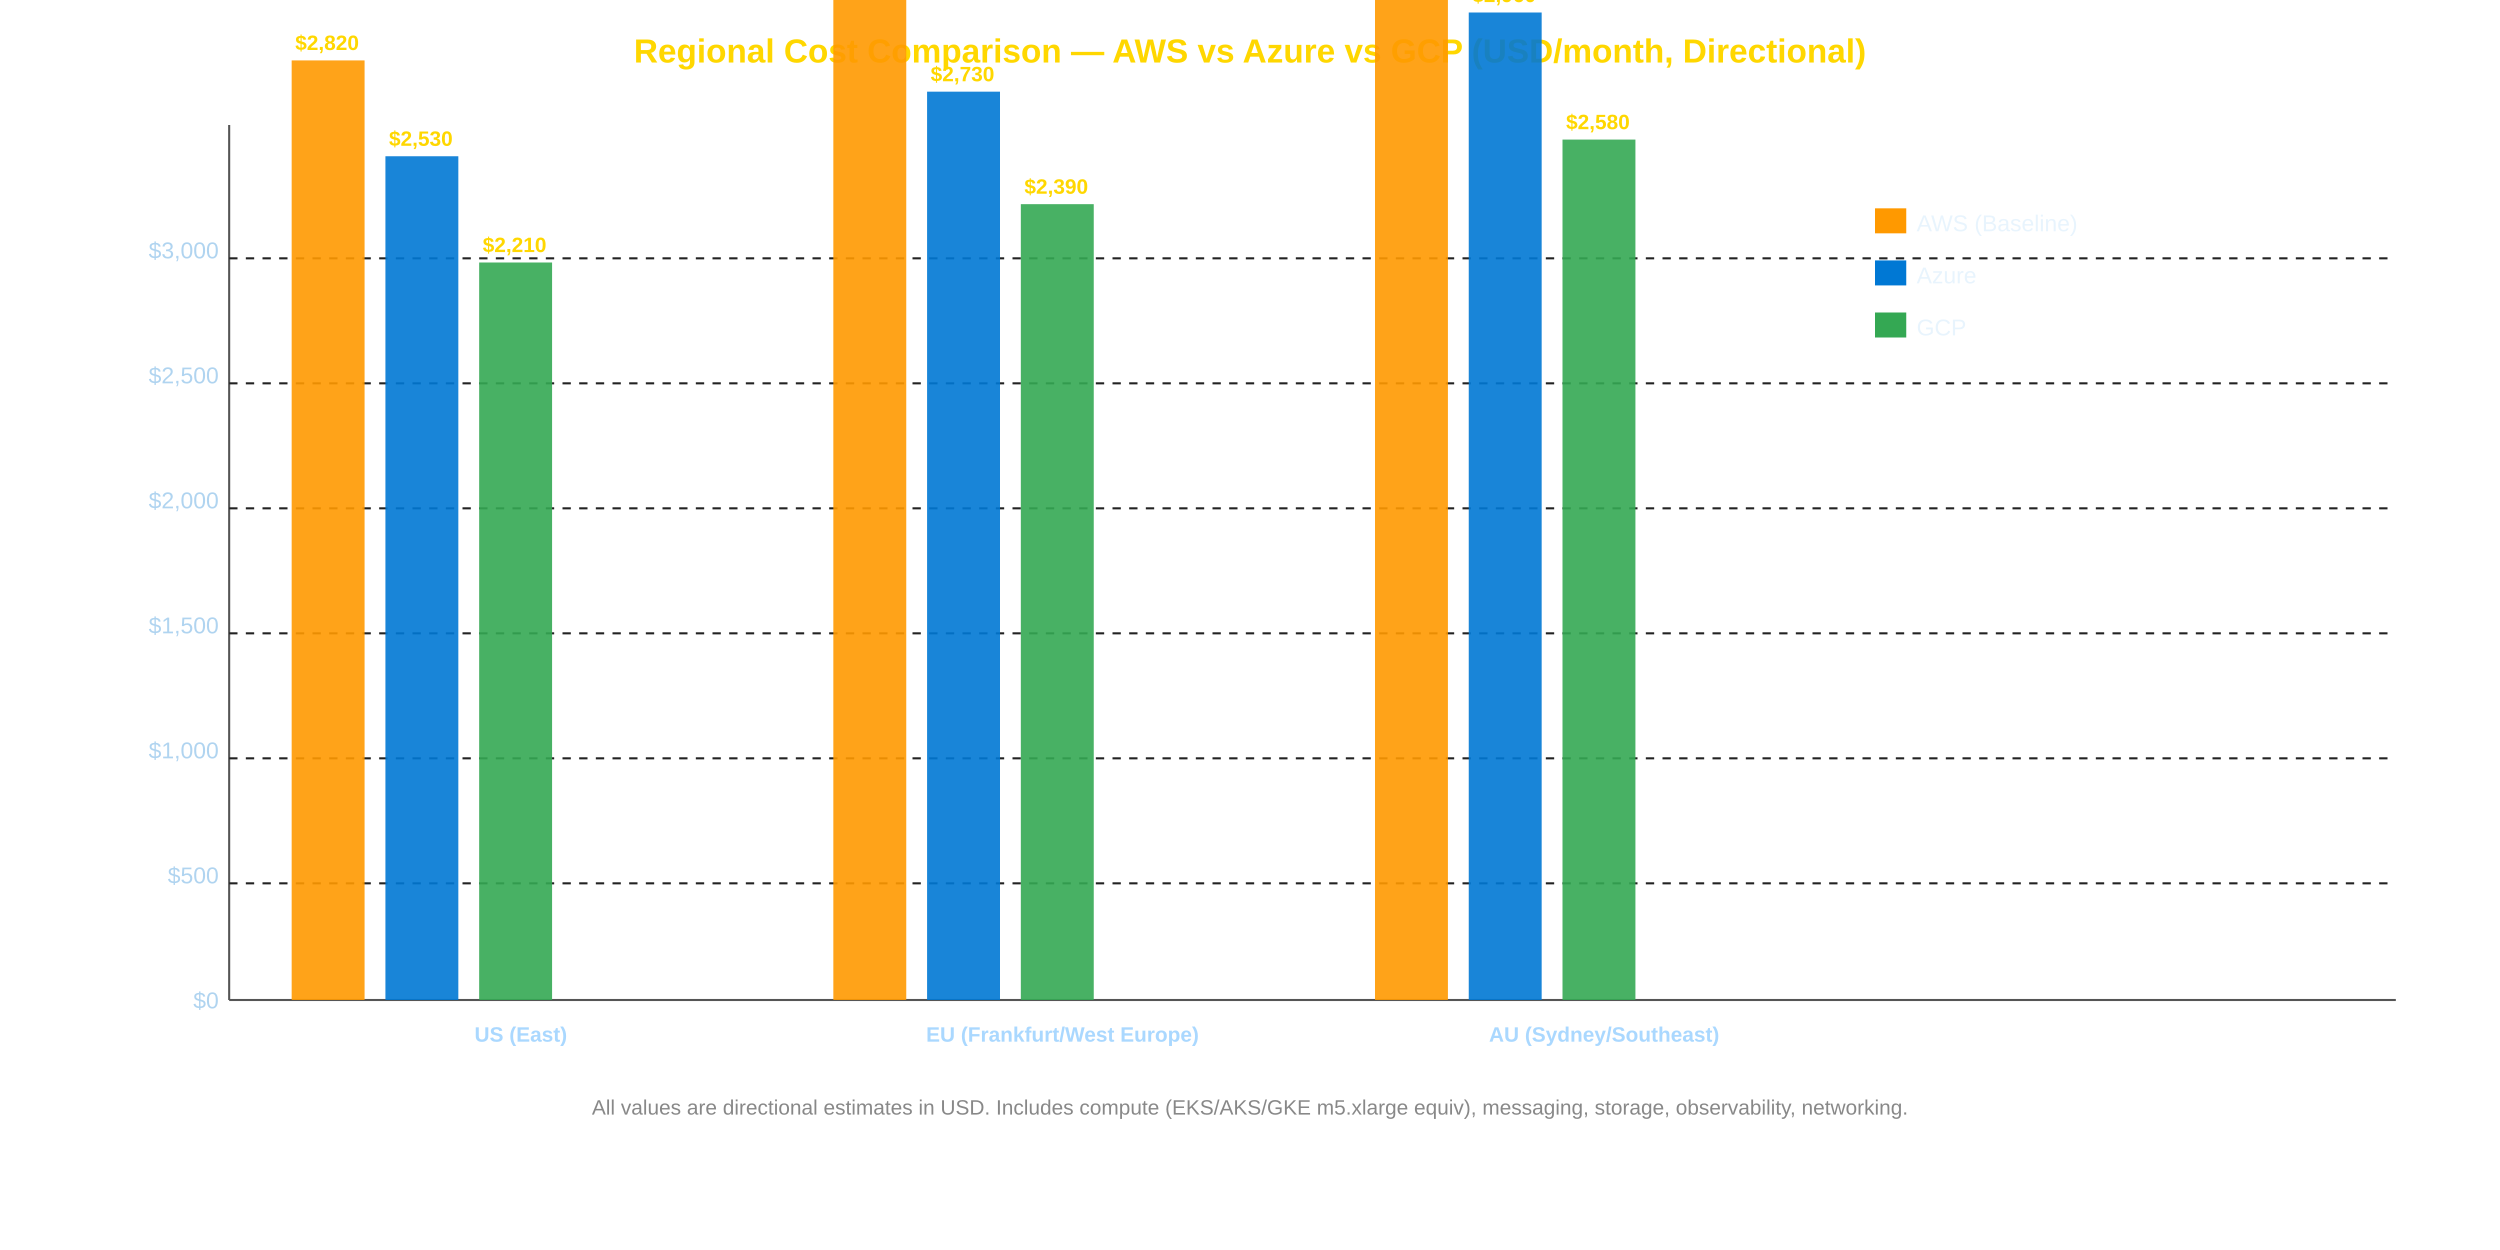
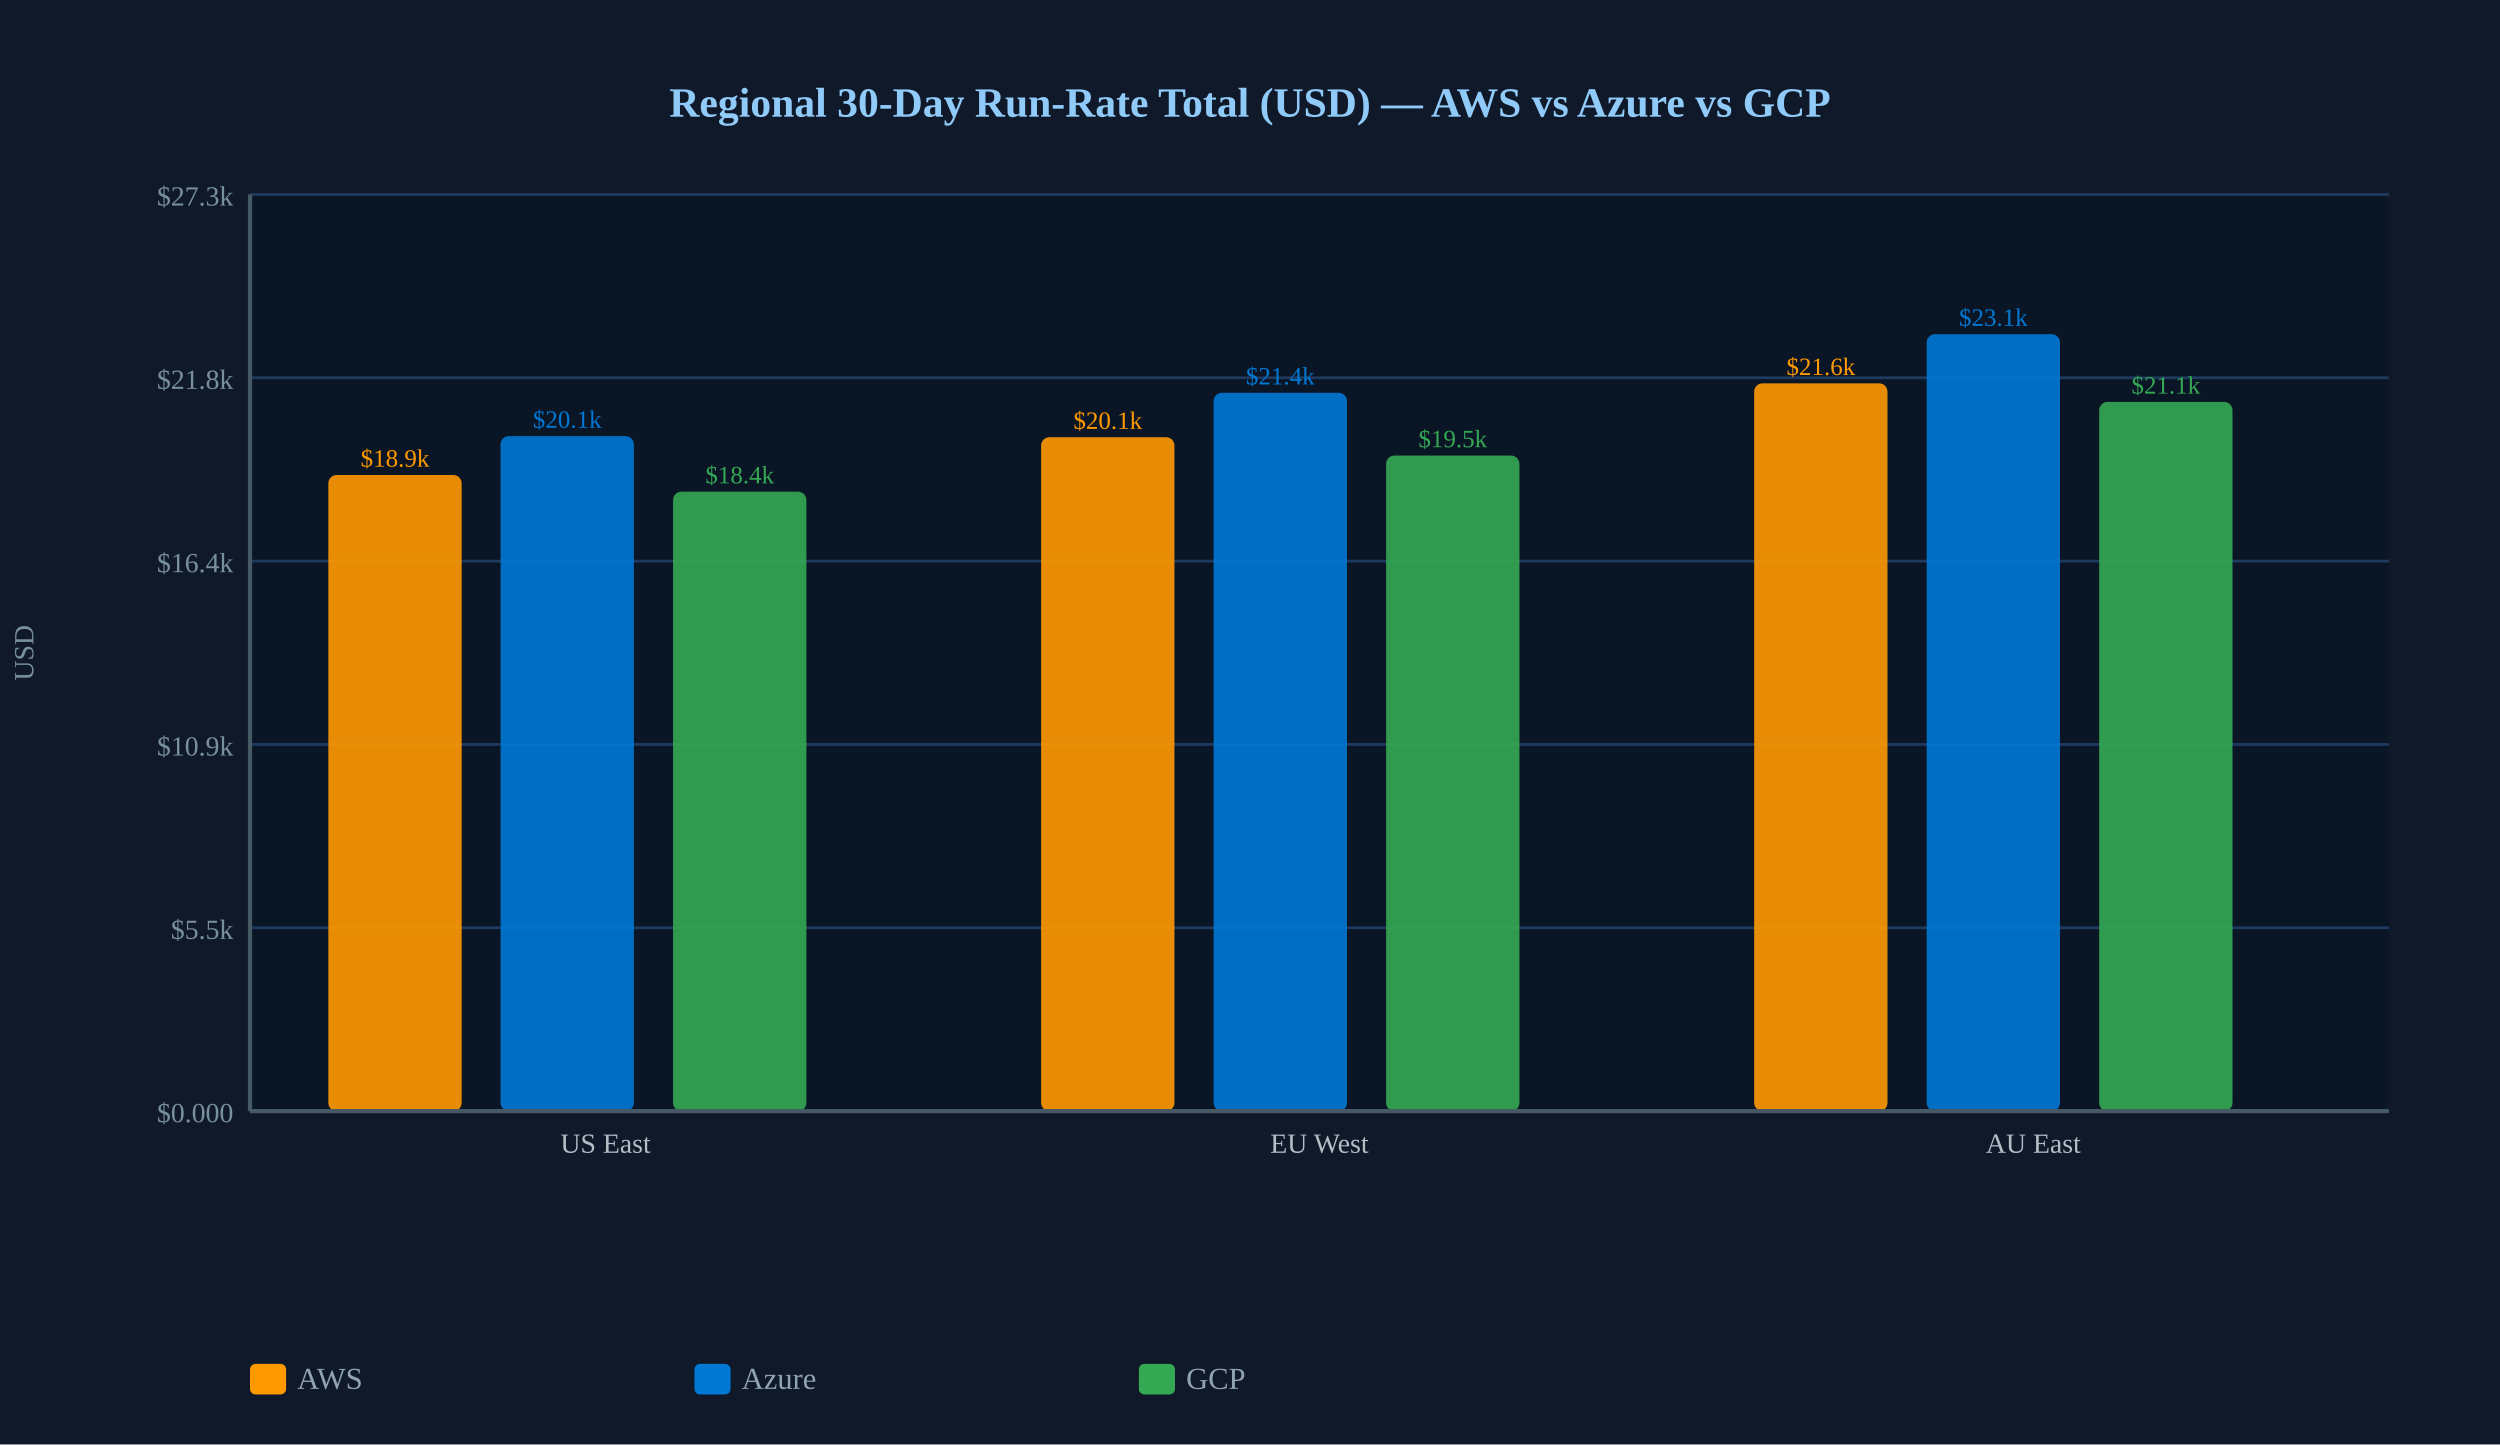
- <svg xmlns="http://www.w3.org/2000/svg" viewBox="0 0 1200 600" width="1200" height="600" style="background:#0d1726;font-family:Arial,sans-serif;">
-   <defs>
-     <style>
-       .title { font-size:16px; font-weight:bold; fill:#FFD700; }
-       .axis-label { font-size:11px; fill:#B0D4F0; }
-       .bar-label { font-size:10px; fill:#FFD700; font-weight:bold; }
-       .legend-text { font-size:11px; fill:#E8F4FD; }
-       .cat-label { font-size:10px; fill:#AAD8FF; font-weight:bold; }
-     </style>
-   </defs>
-   <text x="600" y="30" text-anchor="middle" class="title">Regional Cost Comparison — AWS vs Azure vs GCP (USD/month, Directional)</text>
-   <line x1="110" y1="480" x2="110" y2="60" stroke="#555" stroke-width="1" />
-   <line x1="110" y1="480" x2="1150" y2="480" stroke="#555" stroke-width="1" />
-   <text x="105" y="484" text-anchor="end" class="axis-label">$0</text>
-   <text x="105" y="424" text-anchor="end" class="axis-label">$500</text>
-   <text x="105" y="364" text-anchor="end" class="axis-label">$1,000</text>
-   <text x="105" y="304" text-anchor="end" class="axis-label">$1,500</text>
-   <text x="105" y="244" text-anchor="end" class="axis-label">$2,000</text>
-   <text x="105" y="184" text-anchor="end" class="axis-label">$2,500</text>
-   <text x="105" y="124" text-anchor="end" class="axis-label">$3,000</text>
-   <line x1="110" y1="424" x2="1150" y2="424" stroke="#222" stroke-width="1" stroke-dasharray="4,4" />
-   <line x1="110" y1="364" x2="1150" y2="364" stroke="#222" stroke-width="1" stroke-dasharray="4,4" />
-   <line x1="110" y1="304" x2="1150" y2="304" stroke="#222" stroke-width="1" stroke-dasharray="4,4" />
-   <line x1="110" y1="244" x2="1150" y2="244" stroke="#222" stroke-width="1" stroke-dasharray="4,4" />
-   <line x1="110" y1="184" x2="1150" y2="184" stroke="#222" stroke-width="1" stroke-dasharray="4,4" />
-   <line x1="110" y1="124" x2="1150" y2="124" stroke="#222" stroke-width="1" stroke-dasharray="4,4" />
-   <text x="250" y="500" text-anchor="middle" class="cat-label">US (East)</text>
-   <rect x="140" y="29" width="35" height="451" fill="#FF9900" opacity="0.9" />
-   <text x="157" y="24" text-anchor="middle" class="bar-label">$2,820</text>
-   <rect x="185" y="75" width="35" height="405" fill="#0078D4" opacity="0.9" />
-   <text x="202" y="70" text-anchor="middle" class="bar-label">$2,530</text>
-   <rect x="230" y="126" width="35" height="354" fill="#34A853" opacity="0.9" />
-   <text x="247" y="121" text-anchor="middle" class="bar-label">$2,210</text>
-   <text x="510" y="500" text-anchor="middle" class="cat-label">EU (Frankfurt/West Europe)</text>
-   <rect x="400" y="0" width="35" height="480" fill="#FF9900" opacity="0.9" />
-   <text x="417" y="-5" text-anchor="middle" class="bar-label">$3,050</text>
-   <rect x="445" y="44" width="35" height="436" fill="#0078D4" opacity="0.9" />
-   <text x="462" y="39" text-anchor="middle" class="bar-label">$2,730</text>
-   <rect x="490" y="98" width="35" height="382" fill="#34A853" opacity="0.9" />
-   <text x="507" y="93" text-anchor="middle" class="bar-label">$2,390</text>
-   <text x="770" y="500" text-anchor="middle" class="cat-label">AU (Sydney/Southeast)</text>
-   <rect x="660" y="0" width="35" height="480" fill="#FF9900" opacity="0.9" />
-   <text x="677" y="-5" text-anchor="middle" class="bar-label">$3,280</text>
-   <rect x="705" y="6" width="35" height="474" fill="#0078D4" opacity="0.9" />
-   <text x="722" y="1" text-anchor="middle" class="bar-label">$2,960</text>
-   <rect x="750" y="67" width="35" height="413" fill="#34A853" opacity="0.9" />
-   <text x="767" y="62" text-anchor="middle" class="bar-label">$2,580</text>
-   <rect x="900" y="100" width="15" height="12" fill="#FF9900" />
-   <text x="920" y="111" class="legend-text">AWS (Baseline)</text>
-   <rect x="900" y="125" width="15" height="12" fill="#0078D4" />
-   <text x="920" y="136" class="legend-text">Azure</text>
-   <rect x="900" y="150" width="15" height="12" fill="#34A853" />
-   <text x="920" y="161" class="legend-text">GCP</text>
-   <text x="600" y="535" text-anchor="middle" font-size="10" fill="#888">All values are directional estimates in USD. Includes compute (EKS/AKS/GKE m5.xlarge equiv), messaging, storage, observability, networking.</text>
+ <svg xmlns="http://www.w3.org/2000/svg" viewBox="0 0 900 520" width="900" height="520">
+   <rect width="900" height="520" fill="#0f1929" />
+   <text x="450" y="42" text-anchor="middle" font-size="15" fill="#90CAF9" font-weight="bold">Regional 30-Day Run-Rate Total (USD) — AWS vs Azure vs GCP</text>
+   <rect x="90" y="70" width="770" height="330" fill="#0a1526" rx="4" />
+   <line x1="90" y1="400" x2="860" y2="400" stroke="#1E3A5F" stroke-width="1" />
+   <text x="84" y="404" text-anchor="end" font-size="10" fill="#78909C">$0.000</text>
+   <line x1="90" y1="334" x2="860" y2="334" stroke="#1E3A5F" stroke-width="1" />
+   <text x="84" y="338" text-anchor="end" font-size="10" fill="#78909C">$5.5k</text>
+   <line x1="90" y1="268" x2="860" y2="268" stroke="#1E3A5F" stroke-width="1" />
+   <text x="84" y="272" text-anchor="end" font-size="10" fill="#78909C">$10.9k</text>
+   <line x1="90" y1="202" x2="860" y2="202" stroke="#1E3A5F" stroke-width="1" />
+   <text x="84" y="206" text-anchor="end" font-size="10" fill="#78909C">$16.4k</text>
+   <line x1="90" y1="136" x2="860" y2="136" stroke="#1E3A5F" stroke-width="1" />
+   <text x="84" y="140" text-anchor="end" font-size="10" fill="#78909C">$21.8k</text>
+   <line x1="90" y1="70" x2="860" y2="70" stroke="#1E3A5F" stroke-width="1" />
+   <text x="84" y="74" text-anchor="end" font-size="10" fill="#78909C">$27.3k</text>
+   <text x="12" y="235" text-anchor="middle" font-size="10" fill="#78909C" transform="rotate(-90 12 235)">USD</text>
+   <rect x="118.2" y="171.0" width="48.0" height="229.0" fill="#FF9900" rx="3" opacity="0.9" />
+   <text x="142.2" y="168.0" text-anchor="middle" font-size="9" fill="#FF9900">$18.9k</text>
+   <rect x="180.2" y="157.0" width="48.0" height="243.0" fill="#0078D4" rx="3" opacity="0.9" />
+   <text x="204.2" y="154.0" text-anchor="middle" font-size="9" fill="#0078D4">$20.1k</text>
+   <rect x="242.3" y="177.0" width="48.0" height="223.0" fill="#34A853" rx="3" opacity="0.9" />
+   <text x="266.3" y="174.0" text-anchor="middle" font-size="9" fill="#34A853">$18.4k</text>
+   <text x="218" y="415" text-anchor="middle" font-size="10" fill="#B0BEC5">US East</text>
+   <rect x="374.8" y="157.4" width="48.0" height="242.6" fill="#FF9900" rx="3" opacity="0.9" />
+   <text x="398.8" y="154.4" text-anchor="middle" font-size="9" fill="#FF9900">$20.1k</text>
+   <rect x="436.9" y="141.4" width="48.0" height="258.6" fill="#0078D4" rx="3" opacity="0.9" />
+   <text x="460.9" y="138.4" text-anchor="middle" font-size="9" fill="#0078D4">$21.4k</text>
+   <rect x="499.0" y="164.0" width="48.0" height="236.0" fill="#34A853" rx="3" opacity="0.9" />
+   <text x="523.0" y="161.0" text-anchor="middle" font-size="9" fill="#34A853">$19.5k</text>
+   <text x="475" y="415" text-anchor="middle" font-size="10" fill="#B0BEC5">EU West</text>
+   <rect x="631.5" y="138.0" width="48.0" height="262.0" fill="#FF9900" rx="3" opacity="0.9" />
+   <text x="655.5" y="135.0" text-anchor="middle" font-size="9" fill="#FF9900">$21.6k</text>
+   <rect x="693.6" y="120.3" width="48.0" height="279.7" fill="#0078D4" rx="3" opacity="0.9" />
+   <text x="717.6" y="117.3" text-anchor="middle" font-size="9" fill="#0078D4">$23.1k</text>
+   <rect x="755.7" y="144.7" width="48.0" height="255.3" fill="#34A853" rx="3" opacity="0.9" />
+   <text x="779.7" y="141.7" text-anchor="middle" font-size="9" fill="#34A853">$21.1k</text>
+   <text x="732" y="415" text-anchor="middle" font-size="10" fill="#B0BEC5">AU East</text>
+   <rect x="90" y="491" width="13" height="11" fill="#FF9900" rx="2" />
+   <text x="107" y="500" font-size="11" fill="#90A4AE">AWS</text>
+   <rect x="250" y="491" width="13" height="11" fill="#0078D4" rx="2" />
+   <text x="267" y="500" font-size="11" fill="#90A4AE">Azure</text>
+   <rect x="410" y="491" width="13" height="11" fill="#34A853" rx="2" />
+   <text x="427" y="500" font-size="11" fill="#90A4AE">GCP</text>
+   <line x1="90" y1="70" x2="90" y2="400" stroke="#455A64" stroke-width="1.5" />
+   <line x1="90" y1="400" x2="860" y2="400" stroke="#455A64" stroke-width="1.5" />
</svg>
